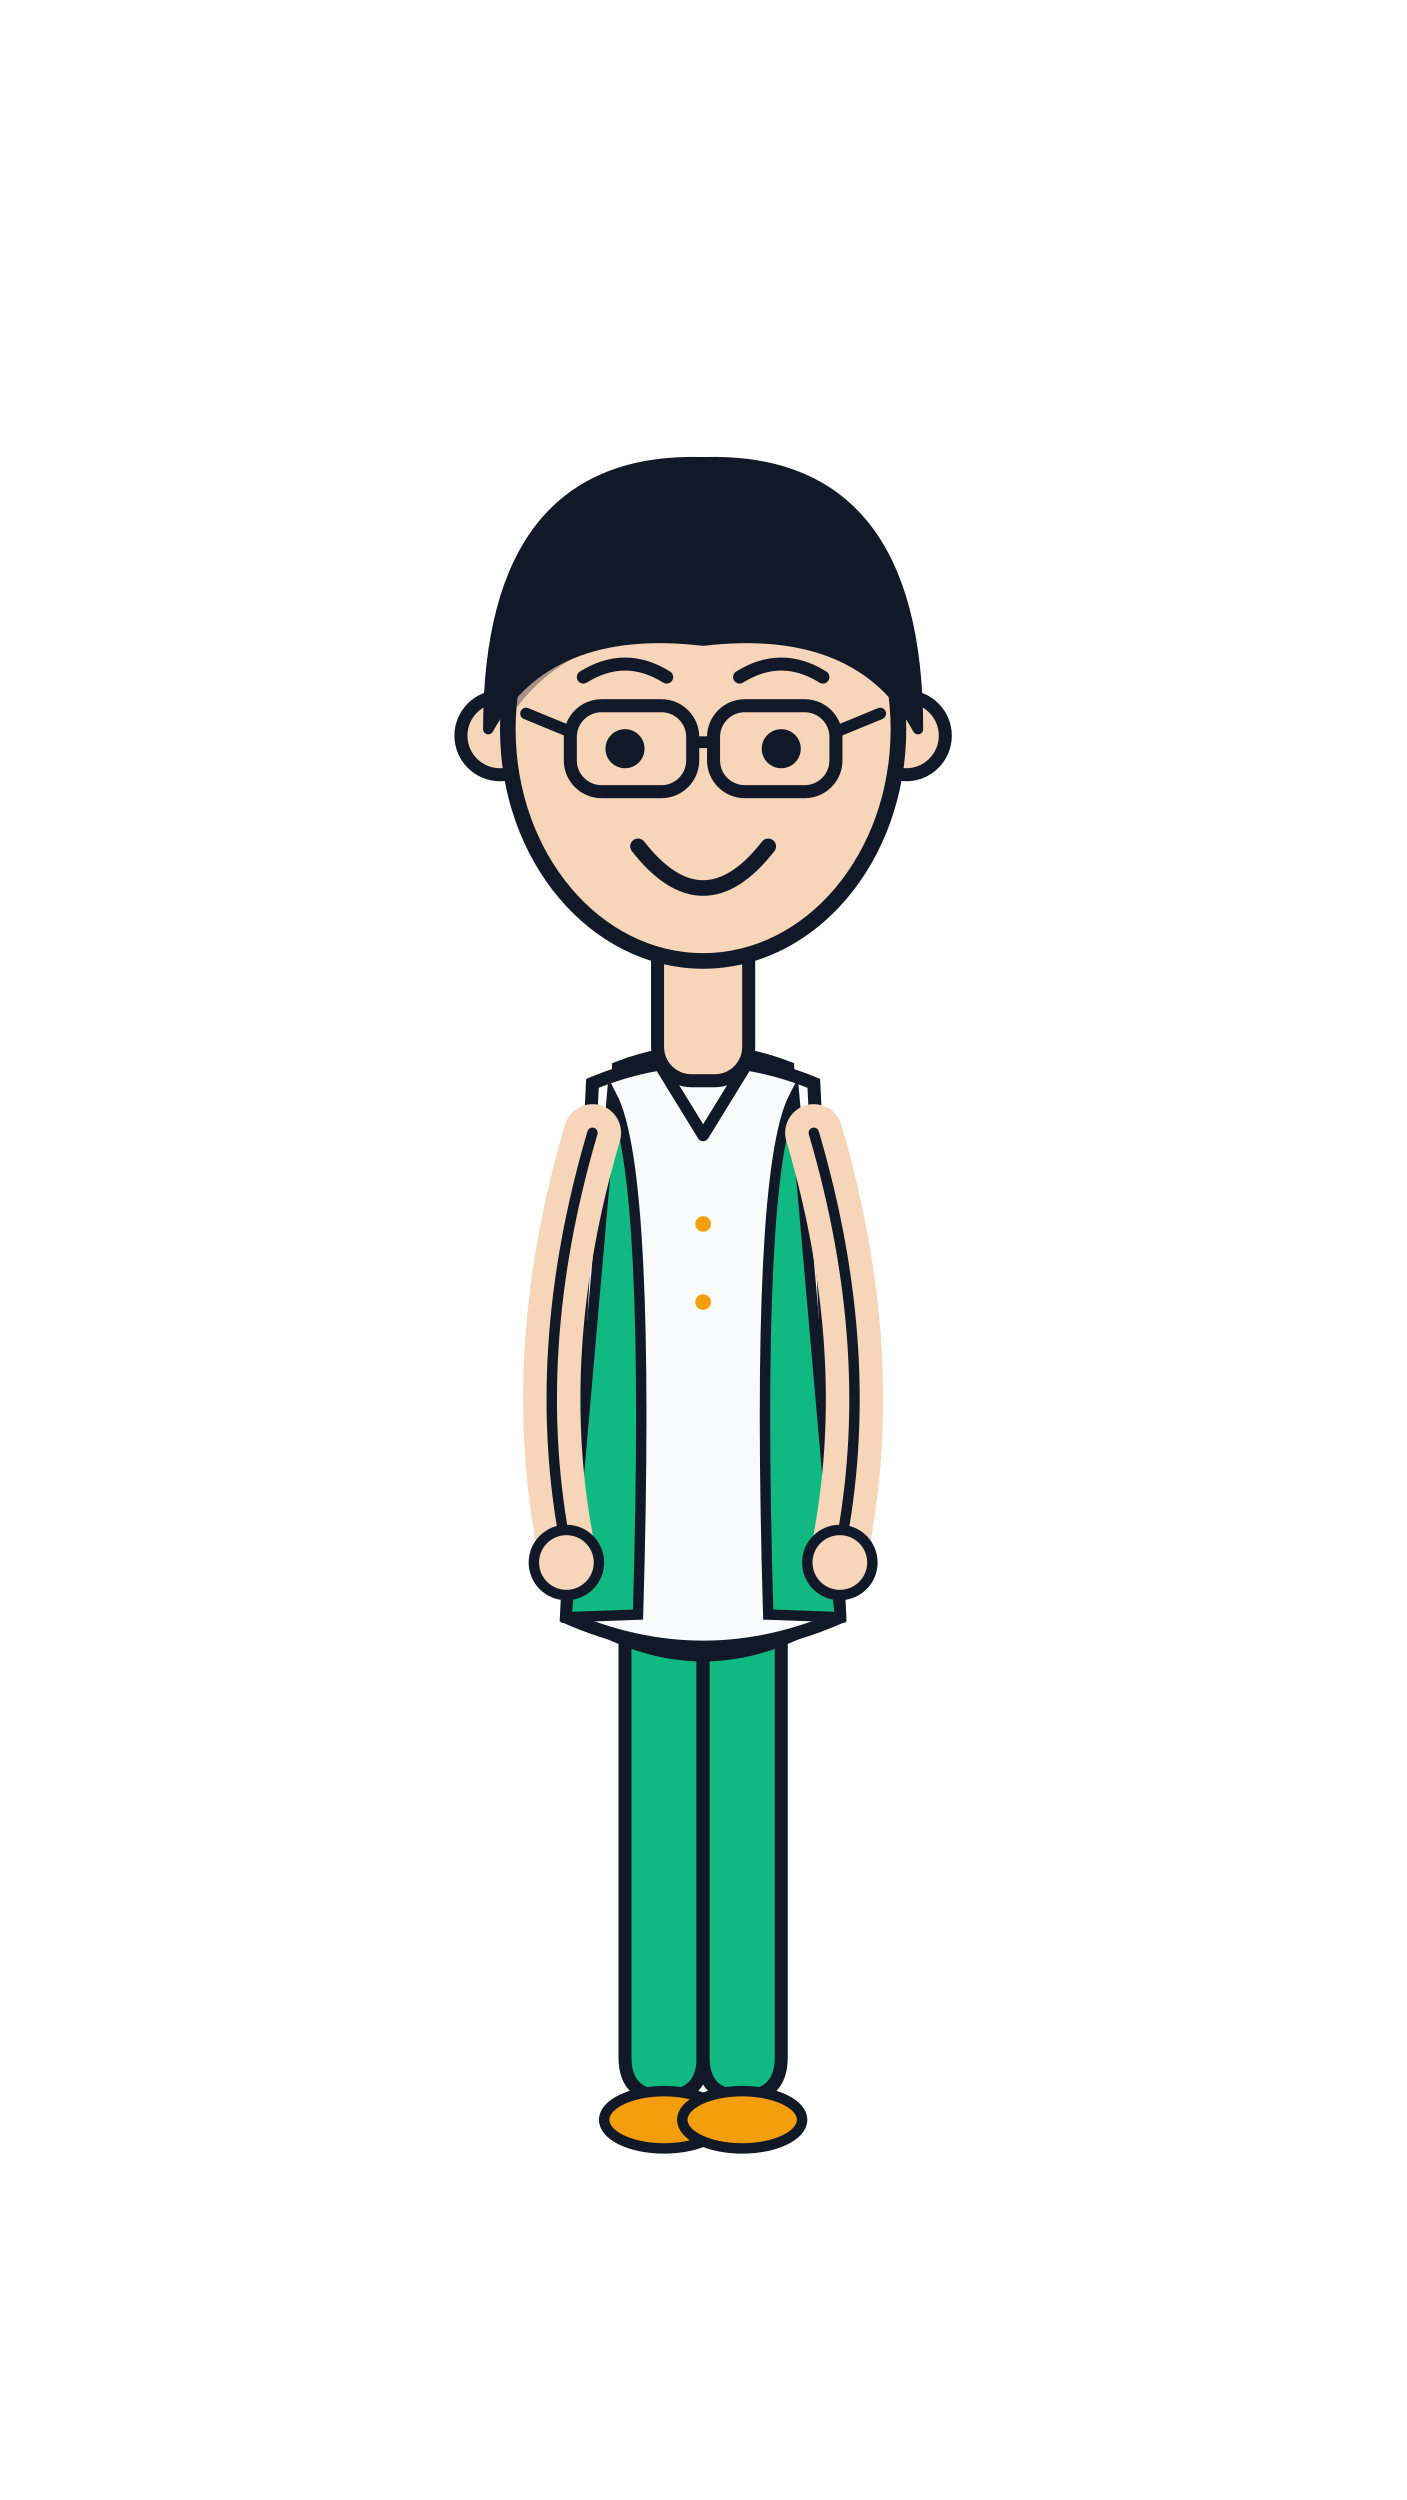
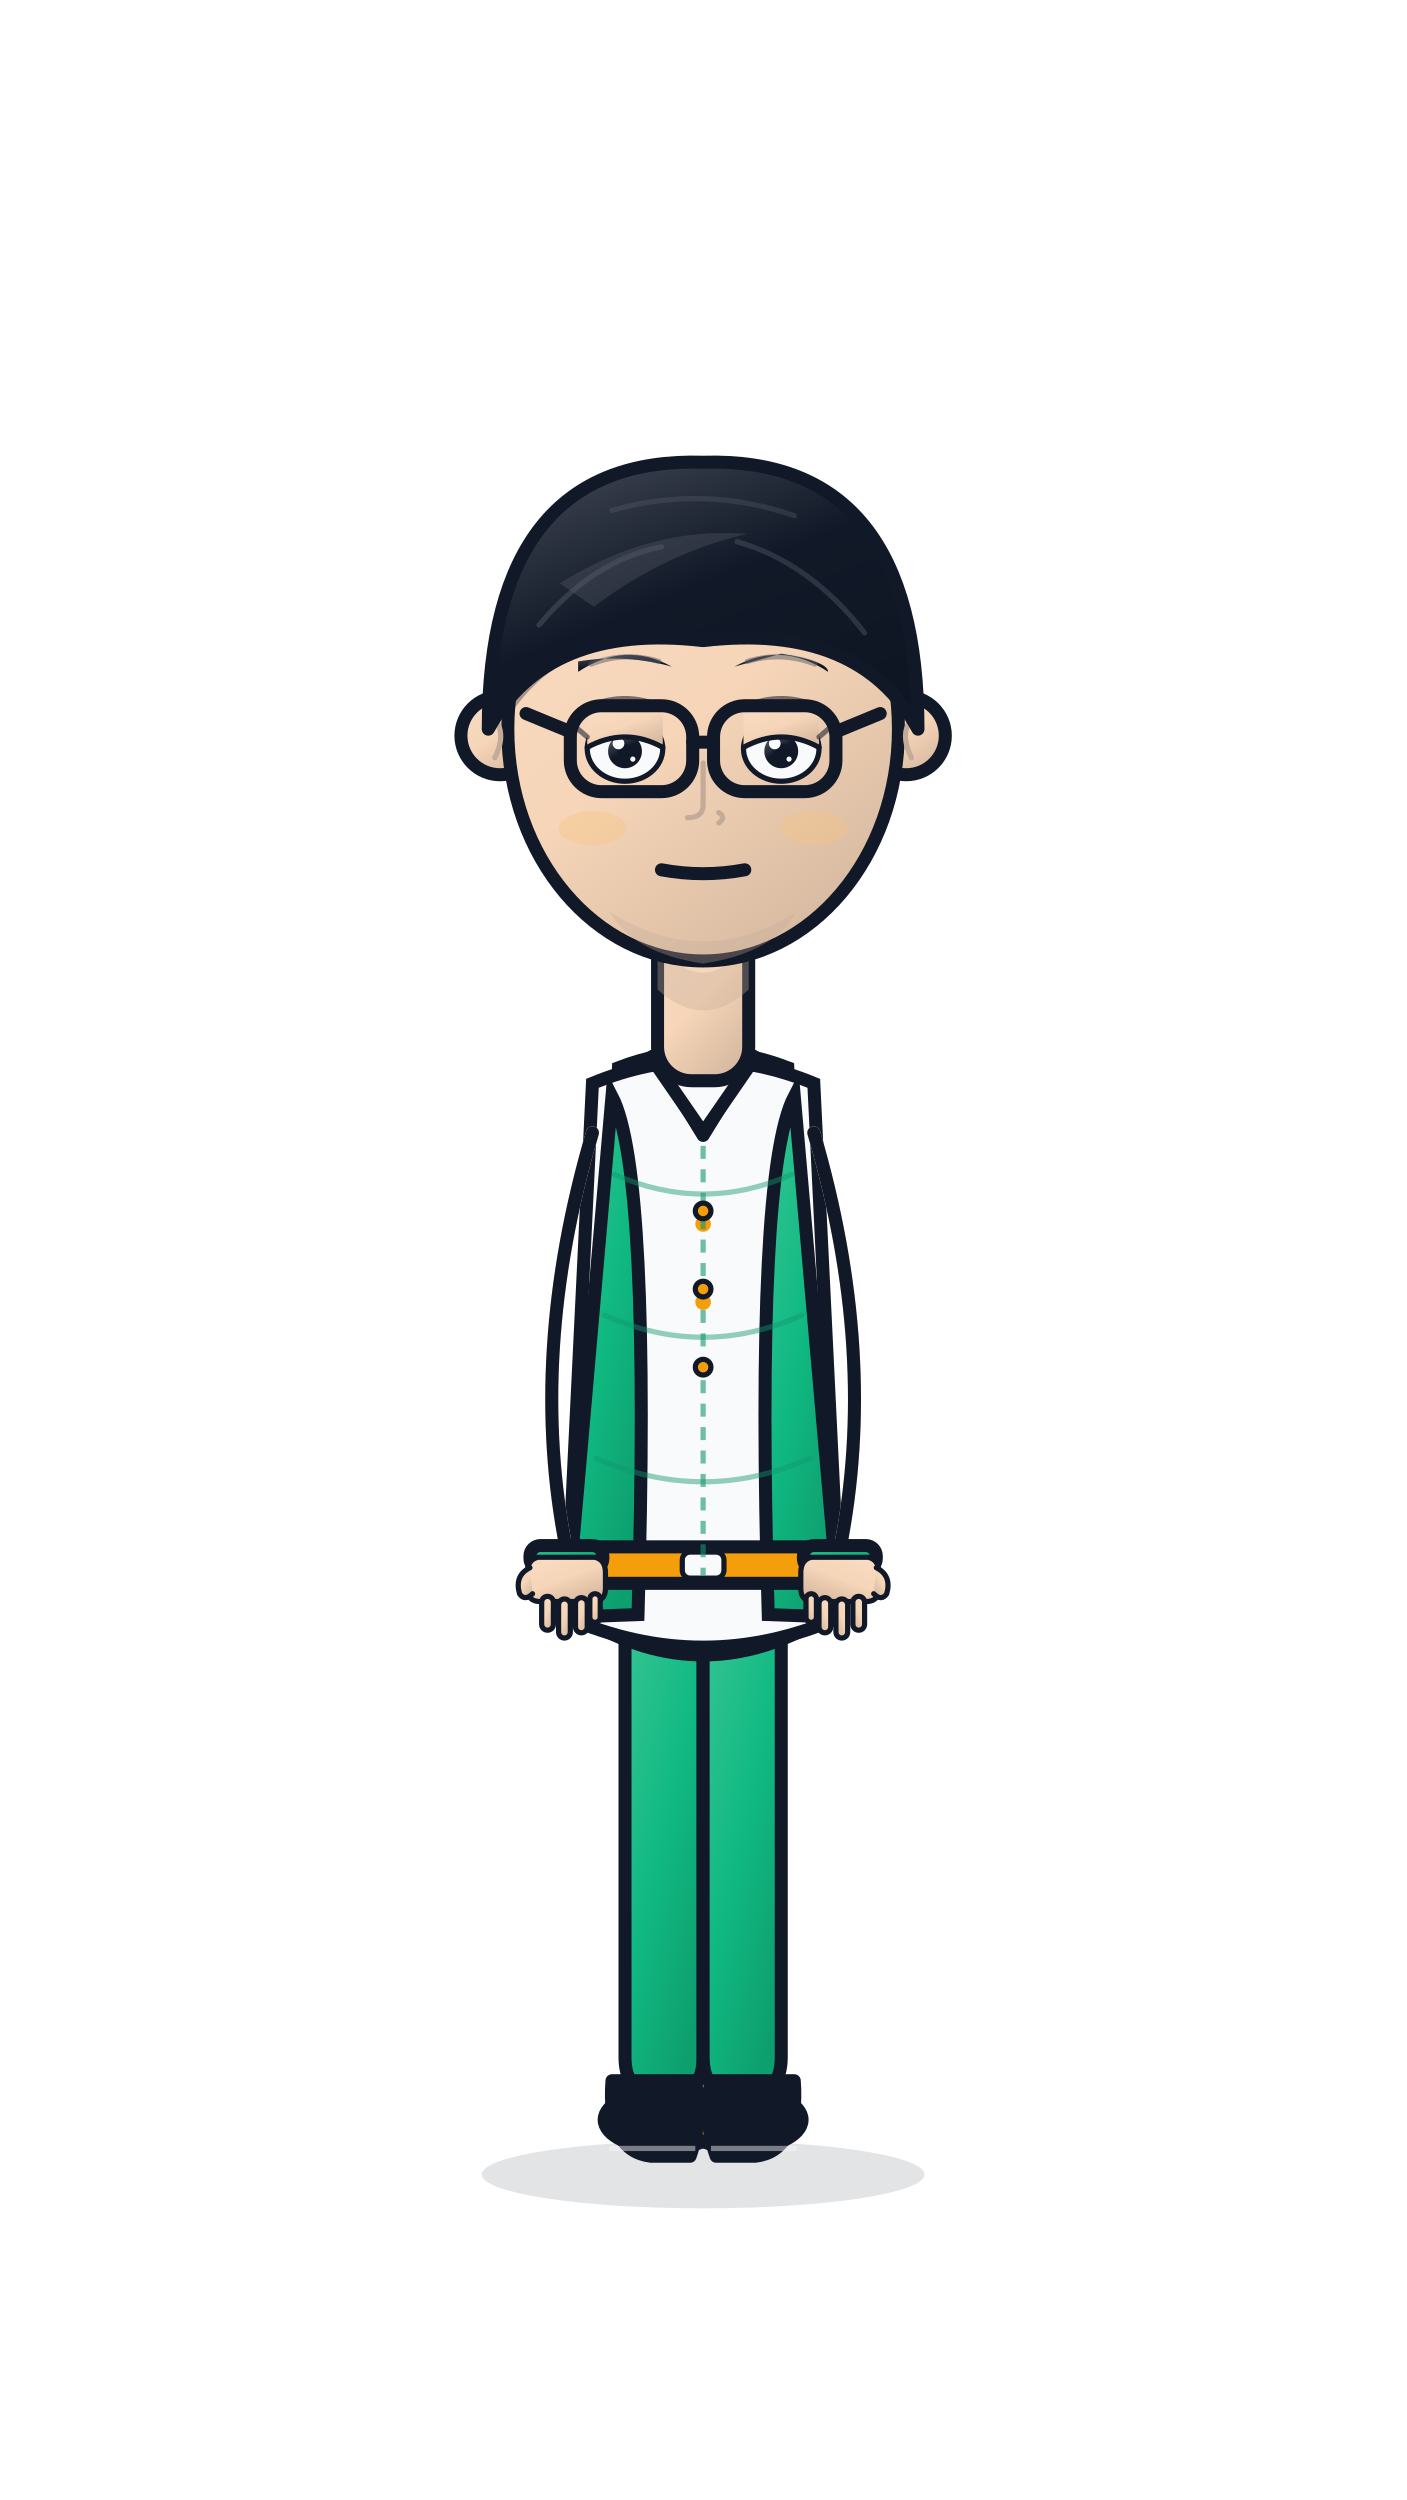
<svg xmlns="http://www.w3.org/2000/svg" width="1080" height="1920" viewBox="0 0 1080 1920">
  <g id="character">
+     <defs>
+       <linearGradient id="grad-skin-creator-01" x1="0" y1="0" x2="0.65" y2="1">
+         <stop offset="0%" stop-color="#F8DDC5" />
+         <stop offset="55%" stop-color="#F6D5B8" />
+         <stop offset="100%" stop-color="#D8BBA2" />
+       </linearGradient>
+       <linearGradient id="grad-hair-creator-01" x1="0" y1="0" x2="0.65" y2="1">
+         <stop offset="0%" stop-color="#454B57" />
+         <stop offset="55%" stop-color="#111827" />
+         <stop offset="100%" stop-color="#0F1623" />
+       </linearGradient>
+       <linearGradient id="grad-outfit-creator-01" x1="0" y1="0" x2="0.65" y2="1">
+         <stop offset="0%" stop-color="#36C495" />
+         <stop offset="55%" stop-color="#10B981" />
+         <stop offset="100%" stop-color="#0E9F6F" />
+       </linearGradient>
+       <linearGradient id="grad-iris-creator-01" x1="0" y1="0" x2="0.65" y2="1">
+         <stop offset="0%" stop-color="#646973" />
+         <stop offset="55%" stop-color="#111827" />
+         <stop offset="100%" stop-color="#111827" />
+       </linearGradient>
+     </defs>
+     <g id="ground_shadow">
+       <ellipse cx="540" cy="1670" rx="170" ry="26" fill="#111827" opacity="0.12" />
+     </g>
    <g id="body">
-       <path d="M480 1240 L480 1580 Q480 1610 510 1610 L510 1610 Q540 1610 540 1580 L540 1240 Z" fill="#10B981" stroke="#111827" stroke-width="10" />
-       <path d="M540 1240 L540 1580 Q540 1610 570 1610 L570 1610 Q600 1610 600 1580 L600 1240 Z" fill="#10B981" stroke="#111827" stroke-width="10" />
-       <ellipse cx="510" cy="1628" rx="46" ry="22" fill="#F59E0B" stroke="#111827" stroke-width="8" />
-       <ellipse cx="570" cy="1628" rx="46" ry="22" fill="#F59E0B" stroke="#111827" stroke-width="8" />
-       <path d="M475 820 Q540 795 605 820 L620 1250 Q540 1292 460 1250 Z" fill="#F6D5B8" stroke="#111827" stroke-width="10" />
+       <path d="M480 1240 L480 1580 Q480 1610 510 1610 L510 1610 Q540 1610 540 1580 L540 1240 Z" fill="url(#grad-outfit-creator-01)" stroke="#111827" stroke-width="10" />
+       <path d="M540 1240 L540 1580 Q540 1610 570 1610 L570 1610 Q600 1610 600 1580 L600 1240 Z" fill="url(#grad-outfit-creator-01)" stroke="#111827" stroke-width="10" />
+       <ellipse cx="510" cy="1628" rx="46" ry="22" fill="#F59E0B" stroke="#111827" stroke-width="10" />
+       <ellipse cx="570" cy="1628" rx="46" ry="22" fill="#F59E0B" stroke="#111827" stroke-width="10" />
+       <path d="M475 820 Q540 795 605 820 L620 1250 Q540 1292 460 1250 Z" fill="url(#grad-skin-creator-01)" stroke="#111827" stroke-width="10" />
+     </g>
+     <g id="shoes">
+       <path d="M470 1598 Q466 1652 500 1656 L530 1656 Q540 1628 534 1598 Z" fill="#111827" stroke="#111827" stroke-width="10" stroke-linejoin="round" />
+       <path d="M546 1598 Q540 1628 550 1656 L580 1656 Q614 1652 610 1598 Z" fill="#111827" stroke="#111827" stroke-width="10" stroke-linejoin="round" />
+       <path d="M468 1650 L534 1650" fill="none" stroke="#F9FAFB" stroke-width="4" opacity="0.45" />
+       <path d="M546 1650 L612 1650" fill="none" stroke="#F9FAFB" stroke-width="4" opacity="0.45" />
    </g>
    <g id="outfit">
      <path d="M455 832 Q540 797 625 832 L645 1242 Q540 1288 435 1242 Z" fill="#F9FAFB" stroke="#111827" stroke-width="10" />
-       <path d="M505 815 L540 872 L575 815" fill="none" stroke="#111827" stroke-width="9" stroke-linejoin="round" />
-       <path d="M470 842 Q500 900 490 1240 L435 1242 Z" fill="#10B981" stroke="#111827" stroke-width="8" />
-       <path d="M610 842 Q580 900 590 1240 L645 1242 Z" fill="#10B981" stroke="#111827" stroke-width="8" />
+       <path d="M505 815 L540 872 L575 815" fill="none" stroke="#111827" stroke-width="10" stroke-linejoin="round" />
+       <path d="M470 842 Q500 900 490 1240 L435 1242 Z" fill="url(#grad-outfit-creator-01)" stroke="#111827" stroke-width="10" />
+       <path d="M610 842 Q580 900 590 1240 L645 1242 Z" fill="url(#grad-outfit-creator-01)" stroke="#111827" stroke-width="10" />
      <circle cx="540" cy="940" r="6" fill="#F59E0B" />
      <circle cx="540" cy="1000" r="6" fill="#F59E0B" />
    </g>
+     <g id="folds">
+       <path d="M472 902 Q540 932 608 902" fill="none" stroke="#10966D" stroke-width="4" opacity="0.45" stroke-linecap="round" />
+       <path d="M464 1010 Q540 1044 616 1010" fill="none" stroke="#10966D" stroke-width="4" opacity="0.45" stroke-linecap="round" />
+       <path d="M458 1120 Q540 1156 622 1120" fill="none" stroke="#10966D" stroke-width="4" opacity="0.45" stroke-linecap="round" />
+       <path d="M470 1200 Q540 1228 610 1200" fill="none" stroke="#10966D" stroke-width="4" opacity="0.45" stroke-linecap="round" />
+     </g>
+     <g id="belt">
+       <rect x="445" y="1188" width="190" height="28" rx="10" fill="#F59E0B" stroke="#111827" stroke-width="10" />
+       <rect x="524" y="1192" width="32" height="20" rx="6" fill="#F9FAFB" stroke="#111827" stroke-width="4" />
+     </g>
+     <g id="collar">
+       <path d="M500 812 L540 870 L580 812 L560 800 Q540 818 520 800 Z" fill="#F9FAFB" stroke="#111827" stroke-width="10" stroke-linejoin="round" />
+     </g>
+     <g id="placket">
+       <path d="M540 880 L540 1210" fill="none" stroke="#10966D" stroke-width="4" stroke-dasharray="10 8" opacity="0.60" />
+       <circle cx="540" cy="930" r="6" fill="#F59E0B" stroke="#111827" stroke-width="4" />
+       <circle cx="540" cy="990" r="6" fill="#F59E0B" stroke="#111827" stroke-width="4" />
+       <circle cx="540" cy="1050" r="6" fill="#F59E0B" stroke="#111827" stroke-width="4" />
+     </g>
    <g id="arms">
-       <path d="M455 870 Q405 1040 435 1190" fill="none" stroke="#F6D5B8" stroke-width="44" stroke-linecap="round" />
-       <path d="M455 870 Q405 1040 435 1190" fill="none" stroke="#111827" stroke-width="8" stroke-linecap="round" />
-       <circle cx="435" cy="1200" r="25" fill="#F6D5B8" stroke="#111827" stroke-width="8" />
-       <path d="M625 870 Q675 1040 645 1190" fill="none" stroke="#F6D5B8" stroke-width="44" stroke-linecap="round" />
-       <path d="M625 870 Q675 1040 645 1190" fill="none" stroke="#111827" stroke-width="8" stroke-linecap="round" />
-       <circle cx="645" cy="1200" r="25" fill="#F6D5B8" stroke="#111827" stroke-width="8" />
+       <path d="M455 870 Q405 1040 435 1190" fill="none" stroke="#F6D5B8" stroke-width="10" stroke-linecap="round" />
+       <path d="M455 870 Q405 1040 435 1190" fill="none" stroke="#111827" stroke-width="10" stroke-linecap="round" />
+       <path d="M625 870 Q675 1040 645 1190" fill="none" stroke="#F6D5B8" stroke-width="10" stroke-linecap="round" />
+       <path d="M625 870 Q675 1040 645 1190" fill="none" stroke="#111827" stroke-width="10" stroke-linecap="round" />
+     </g>
+     <g id="cuffs">
+       <g transform="translate(435,1196)">
+         <rect x="-28" y="-9" width="56" height="18" rx="8" fill="url(#grad-outfit-creator-01)" stroke="#111827" stroke-width="10" />
+       </g>
+       <g transform="translate(645,1196) rotate(0)">
+         <rect x="-28" y="-9" width="56" height="18" rx="8" fill="url(#grad-outfit-creator-01)" stroke="#111827" stroke-width="10" />
+       </g>
+     </g>
+     <g id="hands">
+       <g transform="translate(435,1200)">
+         <path d="M-22 -4 Q-30 -2 -30 8 L-30 20 Q-30 30 -20 30 L20 30 Q30 30 30 20 L30 8 Q30 -2 22 -4 Z" fill="url(#grad-skin-creator-01)" stroke="#111827" stroke-width="4" stroke-linejoin="round" />
+         <rect x="-19" y="26" width="9" height="26" rx="4.5" fill="url(#grad-skin-creator-01)" stroke="#111827" stroke-width="4" />
+         <rect x="-6" y="28" width="9" height="30" rx="4.5" fill="url(#grad-skin-creator-01)" stroke="#111827" stroke-width="4" />
+         <rect x="7" y="27" width="9" height="27" rx="4.5" fill="url(#grad-skin-creator-01)" stroke="#111827" stroke-width="4" />
+         <rect x="18" y="24" width="8" height="22" rx="4" fill="url(#grad-skin-creator-01)" stroke="#111827" stroke-width="4" />
+         <path d="M-28 4 Q-40 10 -36 24 Q-32 30 -26 24" fill="url(#grad-skin-creator-01)" stroke="#111827" stroke-width="4" stroke-linecap="round" />
+       </g>
+       <g transform="translate(645,1200) rotate(0) scale(-1,1)">
+         <path d="M-22 -4 Q-30 -2 -30 8 L-30 20 Q-30 30 -20 30 L20 30 Q30 30 30 20 L30 8 Q30 -2 22 -4 Z" fill="url(#grad-skin-creator-01)" stroke="#111827" stroke-width="4" stroke-linejoin="round" />
+         <rect x="-19" y="26" width="9" height="26" rx="4.5" fill="url(#grad-skin-creator-01)" stroke="#111827" stroke-width="4" />
+         <rect x="-6" y="28" width="9" height="30" rx="4.5" fill="url(#grad-skin-creator-01)" stroke="#111827" stroke-width="4" />
+         <rect x="7" y="27" width="9" height="27" rx="4.5" fill="url(#grad-skin-creator-01)" stroke="#111827" stroke-width="4" />
+         <rect x="18" y="24" width="8" height="22" rx="4" fill="url(#grad-skin-creator-01)" stroke="#111827" stroke-width="4" />
+         <path d="M-28 4 Q-40 10 -36 24 Q-32 30 -26 24" fill="url(#grad-skin-creator-01)" stroke="#111827" stroke-width="4" stroke-linecap="round" />
+       </g>
    </g>
    <g id="neck">
-       <rect x="505" y="712" width="70" height="118" rx="26" fill="#F6D5B8" stroke="#111827" stroke-width="10" />
+       <rect x="505" y="712" width="70" height="118" rx="26" fill="url(#grad-skin-creator-01)" stroke="#111827" stroke-width="10" />
+       <path d="M505 724 Q540 770 575 724 L575 760 Q540 792 505 760 Z" fill="#C4AB98" opacity="0.35" />
    </g>
    <g id="head">
-       <circle cx="384" cy="565" r="30" fill="#F6D5B8" stroke="#111827" stroke-width="10" />
-       <circle cx="696" cy="565" r="30" fill="#F6D5B8" stroke="#111827" stroke-width="10" />
-       <ellipse cx="540" cy="560" rx="150" ry="178" fill="#F6D5B8" stroke="#111827" stroke-width="12" />
+       <circle cx="384" cy="565" r="30" fill="url(#grad-skin-creator-01)" stroke="#111827" stroke-width="10" />
+       <circle cx="696" cy="565" r="30" fill="url(#grad-skin-creator-01)" stroke="#111827" stroke-width="10" />
+       <ellipse cx="540" cy="560" rx="150" ry="178" fill="url(#grad-skin-creator-01)" stroke="#111827" stroke-width="10" />
+     </g>
+     <g id="ears">
+       <path d="M378 550 Q390 562 380 582" fill="none" stroke="#C4AB98" stroke-width="4" stroke-linecap="round" />
+       <path d="M702 550 Q690 562 700 582" fill="none" stroke="#C4AB98" stroke-width="4" stroke-linecap="round" />
+     </g>
+     <g id="jaw_shadow">
+       <path d="M468 700 Q540 746 612 700 Q594 732 540 740 Q486 732 468 700 Z" fill="#C4AB98" opacity="0.32" />
+     </g>
+     <g id="hairline_shadow">
+       <path d="M402 505 Q470 470 540 468 Q610 470 678 505 Q610 490 540 490 Q470 490 402 505 Z" fill="#C4AB98" opacity="0.45" />
    </g>
    <g id="hair">
-       <path d="M375 560 Q375 350 540 355 Q705 350 705 560 Q660 478 540 492 Q420 478 375 560 Z" fill="#111827" stroke="#111827" stroke-width="8" stroke-linejoin="round" />
-       <path d="M392 545 Q420 505 470 490" fill="none" stroke="#111827" stroke-width="6" opacity="0.35" />
+       <path d="M375 560 Q375 350 540 355 Q705 350 705 560 Q660 478 540 492 Q420 478 375 560 Z" fill="url(#grad-hair-creator-01)" stroke="#111827" stroke-width="10" stroke-linejoin="round" />
+       <path d="M392 545 Q420 505 470 490" fill="none" stroke="#111827" stroke-width="4" opacity="0.35" />
+     </g>
+     <g id="hair_strands">
+       <path d="M414 480 Q456 430 508 420" fill="none" stroke="#575C67" stroke-width="4" opacity="0.45" stroke-linecap="round" />
+       <path d="M566 416 Q622 432 664 486" fill="none" stroke="#575C67" stroke-width="4" opacity="0.40" stroke-linecap="round" />
+       <path d="M470 392 Q540 372 610 396" fill="none" stroke="#575C67" stroke-width="4" opacity="0.35" stroke-linecap="round" />
+     </g>
+     <g id="hair_highlight">
+       <path d="M430 448 Q500 404 574 410 Q512 424 456 466 Z" fill="#575C67" opacity="0.35" />
    </g>
    <g id="brows">
-       <path d="M448 520 Q480 500 512 520" fill="none" stroke="#111827" stroke-width="10" stroke-linecap="round" />
-       <path d="M568 520 Q600 500 632 520" fill="none" stroke="#111827" stroke-width="10" stroke-linecap="round" />
+       <path d="M444 516 Q480 492 516 512 Q480 502 444 508 Z" fill="url(#grad-hair-creator-01)" />
+       <path d="M564 512 Q600 492 636 516 Q636 508 600 502 Z" fill="url(#grad-hair-creator-01)" />
+     </g>
+     <g id="brow_detail">
+       <path d="M454 510 Q480 500 506 508" fill="none" stroke="#575C67" stroke-width="4" opacity="0.5" stroke-linecap="round" />
+       <path d="M574 508 Q600 500 626 510" fill="none" stroke="#575C67" stroke-width="4" opacity="0.5" stroke-linecap="round" />
    </g>
    <g id="eyes">
-       <circle cx="480" cy="575" r="15" fill="#111827" />
-       <circle cx="600" cy="575" r="15" fill="#111827" />
+       <ellipse cx="480" cy="575" rx="29" ry="25" fill="#F9FAFB" stroke="#111827" stroke-width="4" />
+       <ellipse cx="600" cy="575" rx="29" ry="25" fill="#F9FAFB" stroke="#111827" stroke-width="4" />
+     </g>
+     <g id="iris">
+       <circle cx="480" cy="577" r="13" fill="url(#grad-iris-creator-01)" />
+       <circle cx="600" cy="577" r="13" fill="url(#grad-iris-creator-01)" />
+     </g>
+     <g id="pupils">
+       <circle cx="480" cy="577" r="6" fill="#111827" />
+       <circle cx="600" cy="577" r="6" fill="#111827" />
+     </g>
+     <g id="eye_highlights">
+       <circle cx="475" cy="571" r="4.5" fill="#F9FAFB" />
+       <circle cx="486" cy="583" r="2" fill="#F9FAFB" />
+       <circle cx="595" cy="571" r="4.5" fill="#F9FAFB" />
+       <circle cx="606" cy="583" r="2" fill="#F9FAFB" />
+     </g>
+     <g id="eyelids">
+       <path d="M451 574 Q480 558 509 574 L509 549 Q480 536 451 549 Z" fill="url(#grad-skin-creator-01)" />
+       <path d="M571 574 Q600 558 629 574 L629 549 Q600 536 571 549 Z" fill="url(#grad-skin-creator-01)" />
+       <path d="M451 574 Q480 558 509 574" fill="none" stroke="#111827" stroke-width="4" stroke-linecap="round" />
+       <path d="M571 574 Q600 558 629 574" fill="none" stroke="#111827" stroke-width="4" stroke-linecap="round" />
+     </g>
+     <g id="lashes">
+       <path d="M456 541 Q480 532 504 541" fill="none" stroke="#111827" stroke-width="4" opacity="0.55" stroke-linecap="round" />
+       <path d="M576 541 Q600 532 624 541" fill="none" stroke="#111827" stroke-width="4" opacity="0.55" stroke-linecap="round" />
+       <path d="M451 566 L444 560" fill="none" stroke="#111827" stroke-width="4" opacity="0.55" stroke-linecap="round" />
+       <path d="M629 566 L636 560" fill="none" stroke="#111827" stroke-width="4" opacity="0.55" stroke-linecap="round" />
+     </g>
+     <g id="nose">
+       <path d="M540 586 L540 618 Q540 628 528 628" fill="none" stroke="#C4AB98" stroke-width="4" stroke-linecap="round" />
+       <path d="M552 624 Q558 628 552 632" fill="none" stroke="#C4AB98" stroke-width="4" stroke-linecap="round" />
+     </g>
+     <g id="blush">
+       <ellipse cx="455" cy="636" rx="26" ry="13" fill="#F6C27B" opacity="0.35" />
+       <ellipse cx="625" cy="636" rx="26" ry="13" fill="#F6C27B" opacity="0.35" />
    </g>
    <g id="mouth">
-       <path d="M490 650 Q540 714 590 650" fill="none" stroke="#111827" stroke-width="12" stroke-linecap="round" />
+       <path d="M508 668 Q540 674 572 668" fill="none" stroke="#111827" stroke-width="10" stroke-linecap="round" />
    </g>
    <g id="accessory">
      <rect x="438" y="542" width="94" height="66" rx="24" fill="none" stroke="#111827" stroke-width="10" />
      <rect x="548" y="542" width="94" height="66" rx="24" fill="none" stroke="#111827" stroke-width="10" />
-       <path d="M532 570 L548 570 M438 562 L404 548 M642 562 L676 548" stroke="#111827" stroke-width="9" stroke-linecap="round" />
+       <path d="M532 570 L548 570 M438 562 L404 548 M642 562 L676 548" stroke="#111827" stroke-width="10" stroke-linecap="round" />
    </g>
  </g>
</svg>
